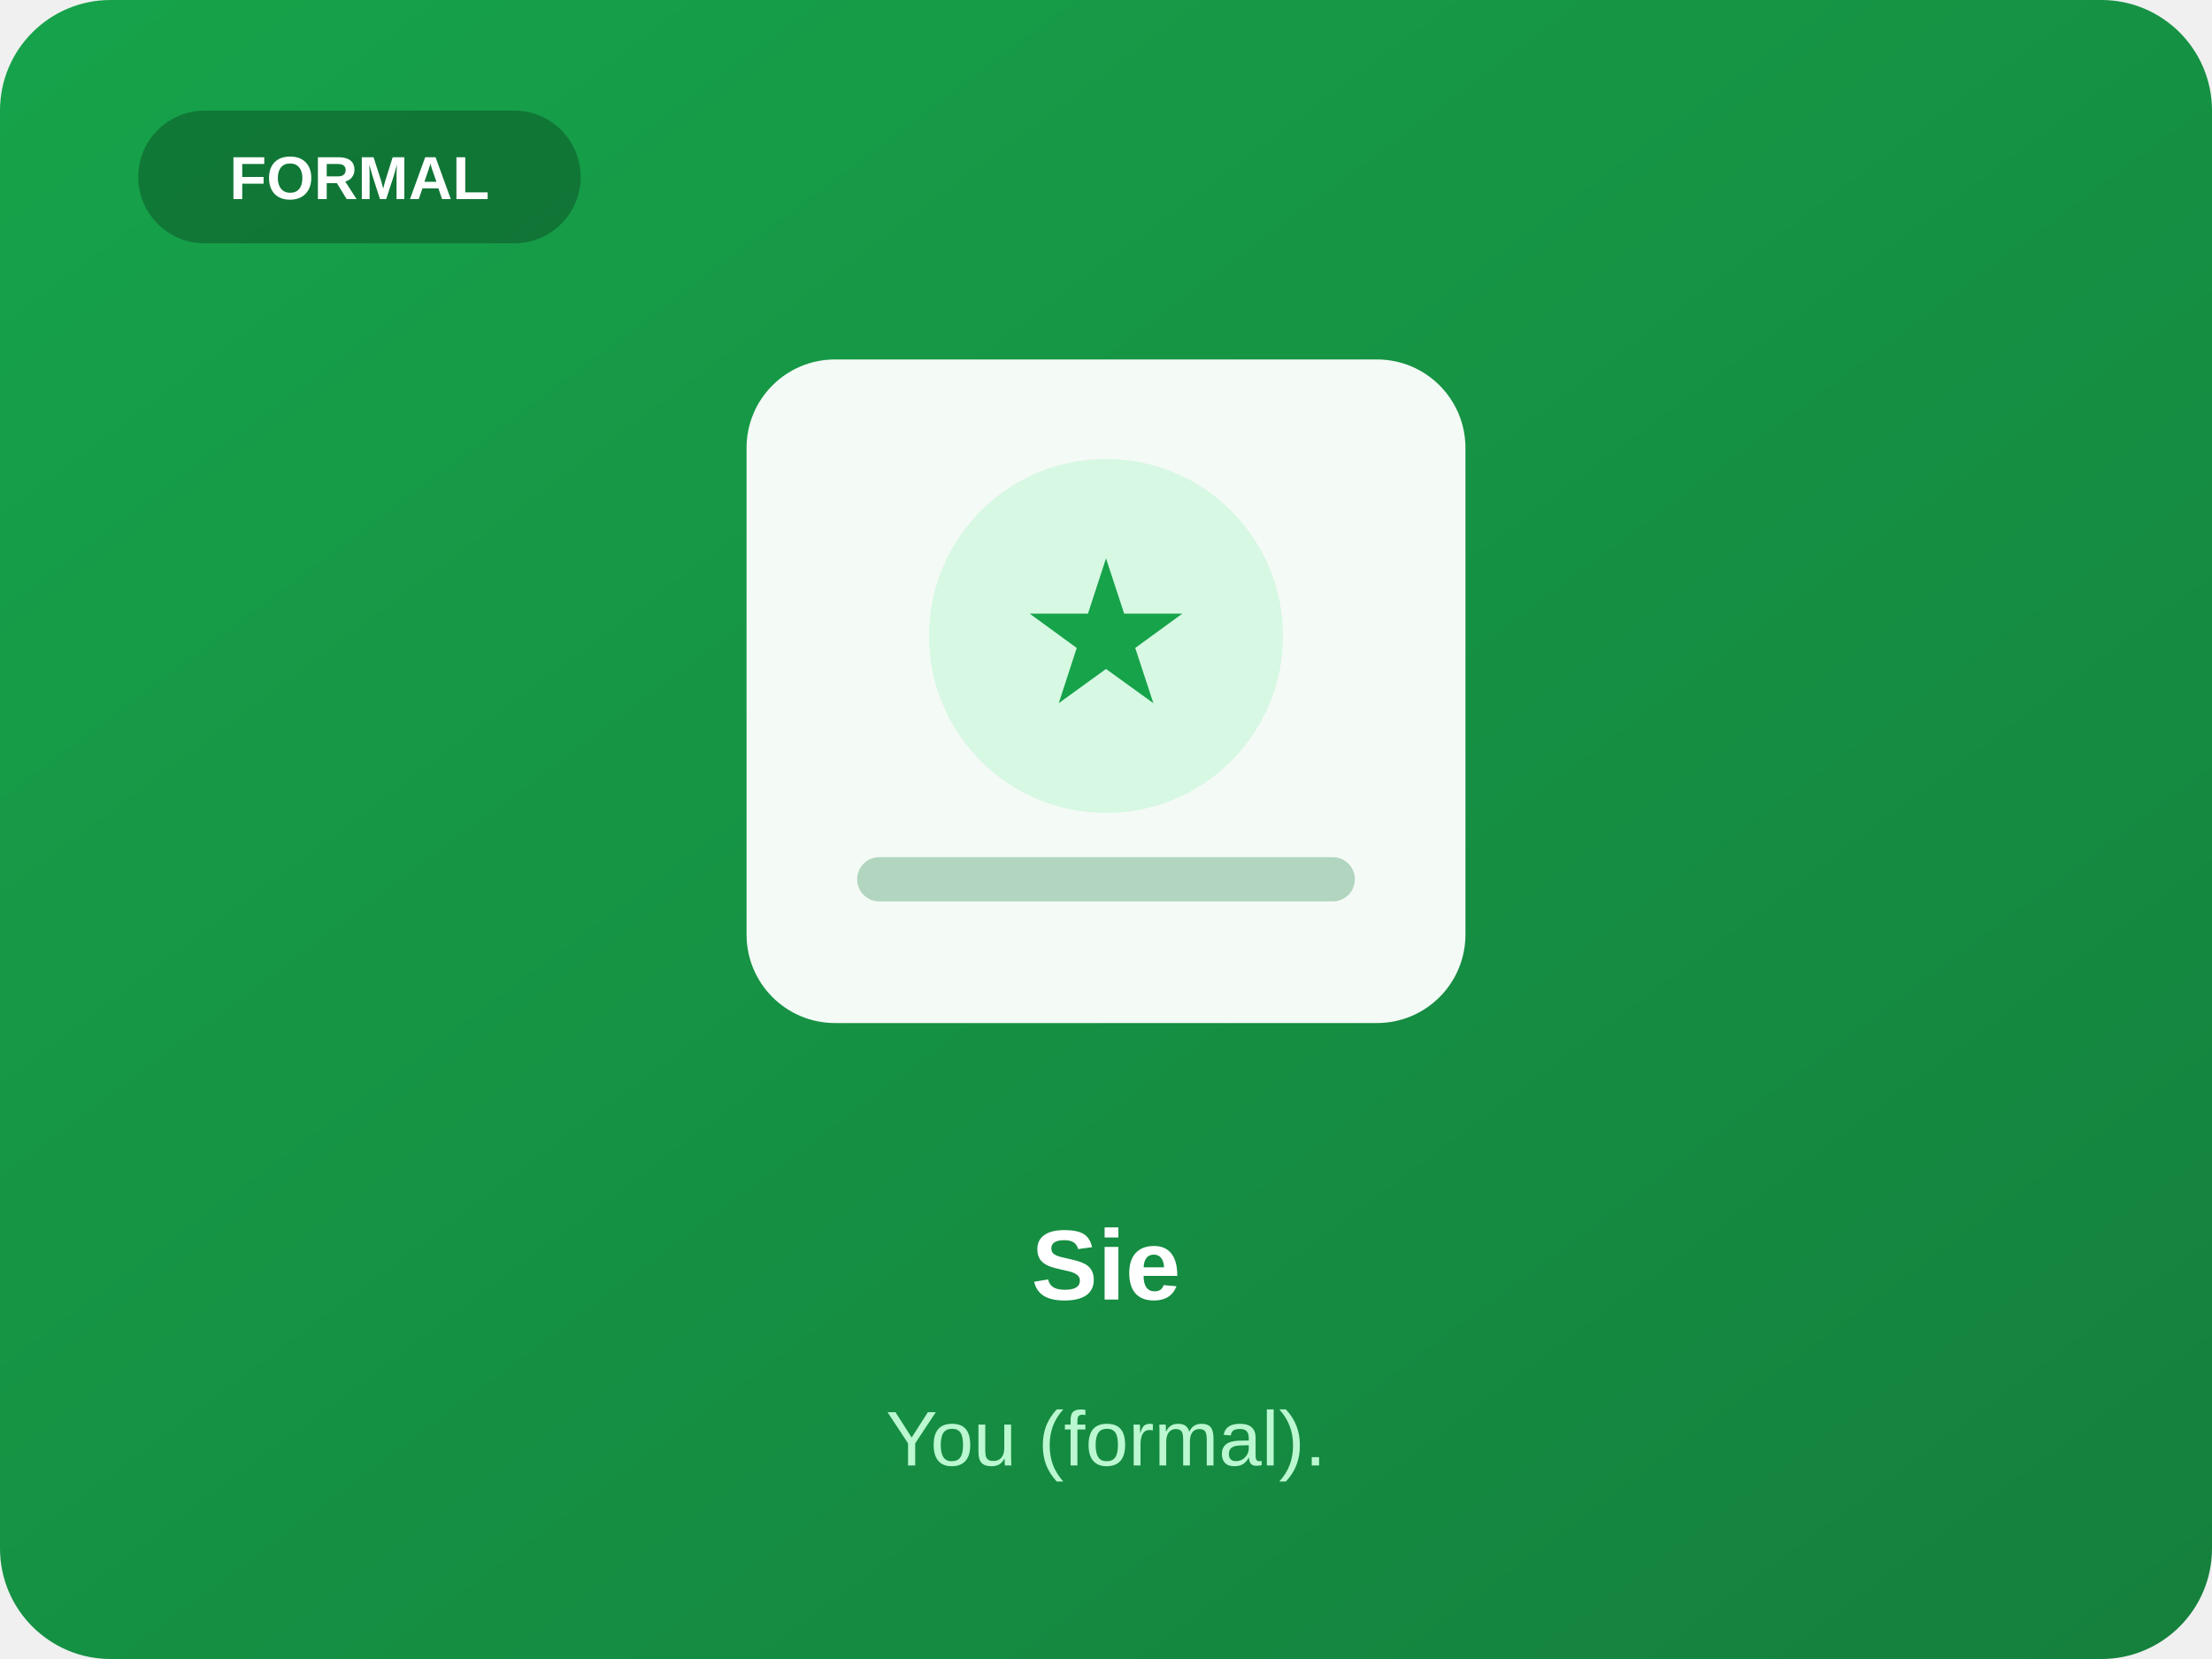
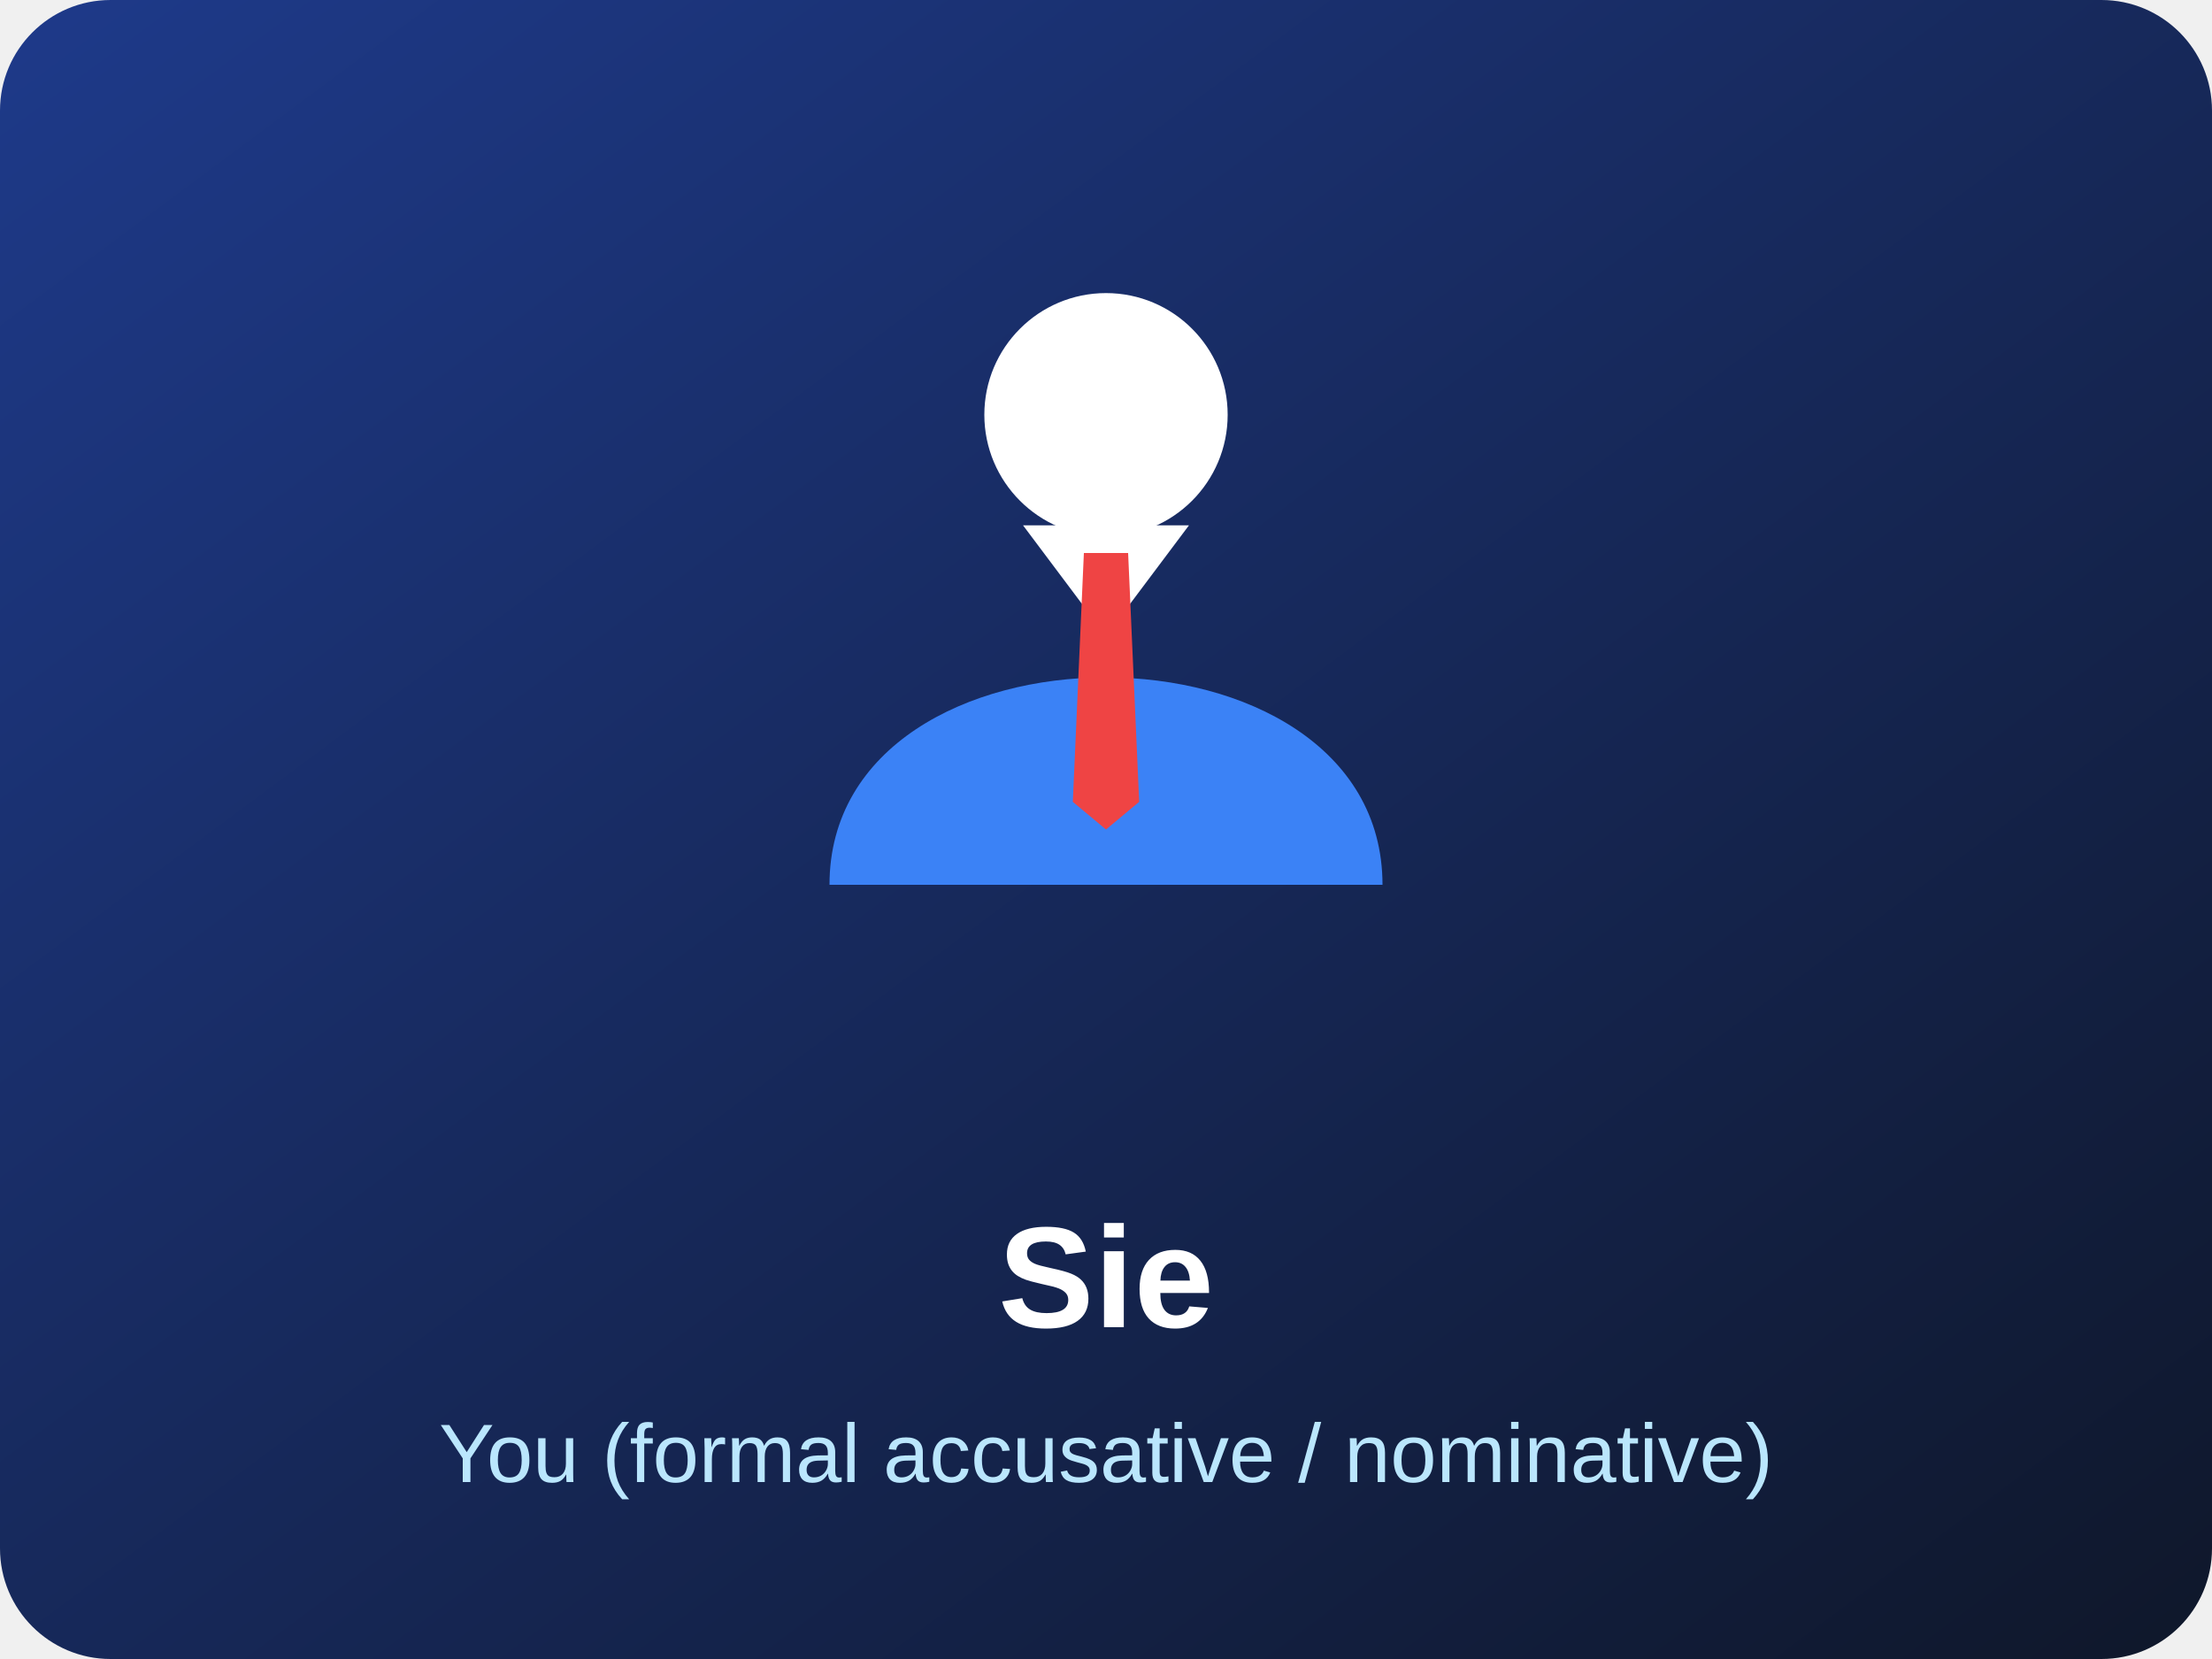
- <svg xmlns="http://www.w3.org/2000/svg" viewBox="0 0 400 300" width="100%" height="100%">
+ <svg xmlns="http://www.w3.org/2000/svg" viewBox="0 0 400 300">
  <defs>
-     <linearGradient id="bg_184" x1="0%" y1="0%" x2="100%" y2="100%">
-       <stop offset="0%" stop-color="#16A34A" />
-       <stop offset="100%" stop-color="#15803D" />
+     <linearGradient id="bg184" x1="0%" y1="0%" x2="100%" y2="100%">
+       <stop offset="0%" stop-color="#1E3A8A" />
+       <stop offset="100%" stop-color="#0F172A" />
    </linearGradient>
  </defs>
-   <rect width="400" height="300" rx="20" fill="url(#bg_184)" />
-   <rect x="25" y="20" width="80" height="24" rx="12" fill="#000000" fill-opacity="0.25" />
-   <text x="65" y="36" font-family="Arial, sans-serif" font-size="11" font-weight="bold" fill="#FFFFFF" text-anchor="middle">FORMAL</text>
-   <rect x="135" y="65" width="130" height="120" rx="16" fill="#FFFFFF" fill-opacity="0.95" />
-   <circle cx="200" cy="115" r="32" fill="#BBF7D0" fill-opacity="0.5" />
-   <text x="200" y="127" font-family="Arial, sans-serif" font-size="36" font-weight="bold" fill="#16A34A" text-anchor="middle">★</text>
-   <rect x="155" y="155" width="90" height="8" rx="4" fill="#15803D" fill-opacity="0.3" />
-   <text x="200" y="235" font-family="Arial, sans-serif" font-size="18" font-weight="bold" fill="#FFFFFF" text-anchor="middle">Sie</text>
-   <text x="200" y="265" font-family="Arial, sans-serif" font-size="14" fill="#BBF7D0" text-anchor="middle">You (formal).</text>
+   <rect width="400" height="300" rx="20" fill="url(#bg184)" />
+   <circle cx="200" cy="75" r="22" fill="#FFFFFF" />
+   <path d="M150 160 C150 110 250 110 250 160 Z" fill="#3B82F6" />
+   <polygon points="200,115 185,95 215,95" fill="#FFFFFF" />
+   <polygon points="196,100 204,100 206,145 200,150 194,145" fill="#EF4444" />
+   <text x="200" y="240" font-family="Arial, sans-serif" font-size="26" font-weight="bold" fill="#FFFFFF" text-anchor="middle">Sie</text>
+   <text x="200" y="268" font-family="Arial, sans-serif" font-size="15" fill="#BAE6FD" text-anchor="middle">You (formal accusative / nominative)</text>
</svg>
